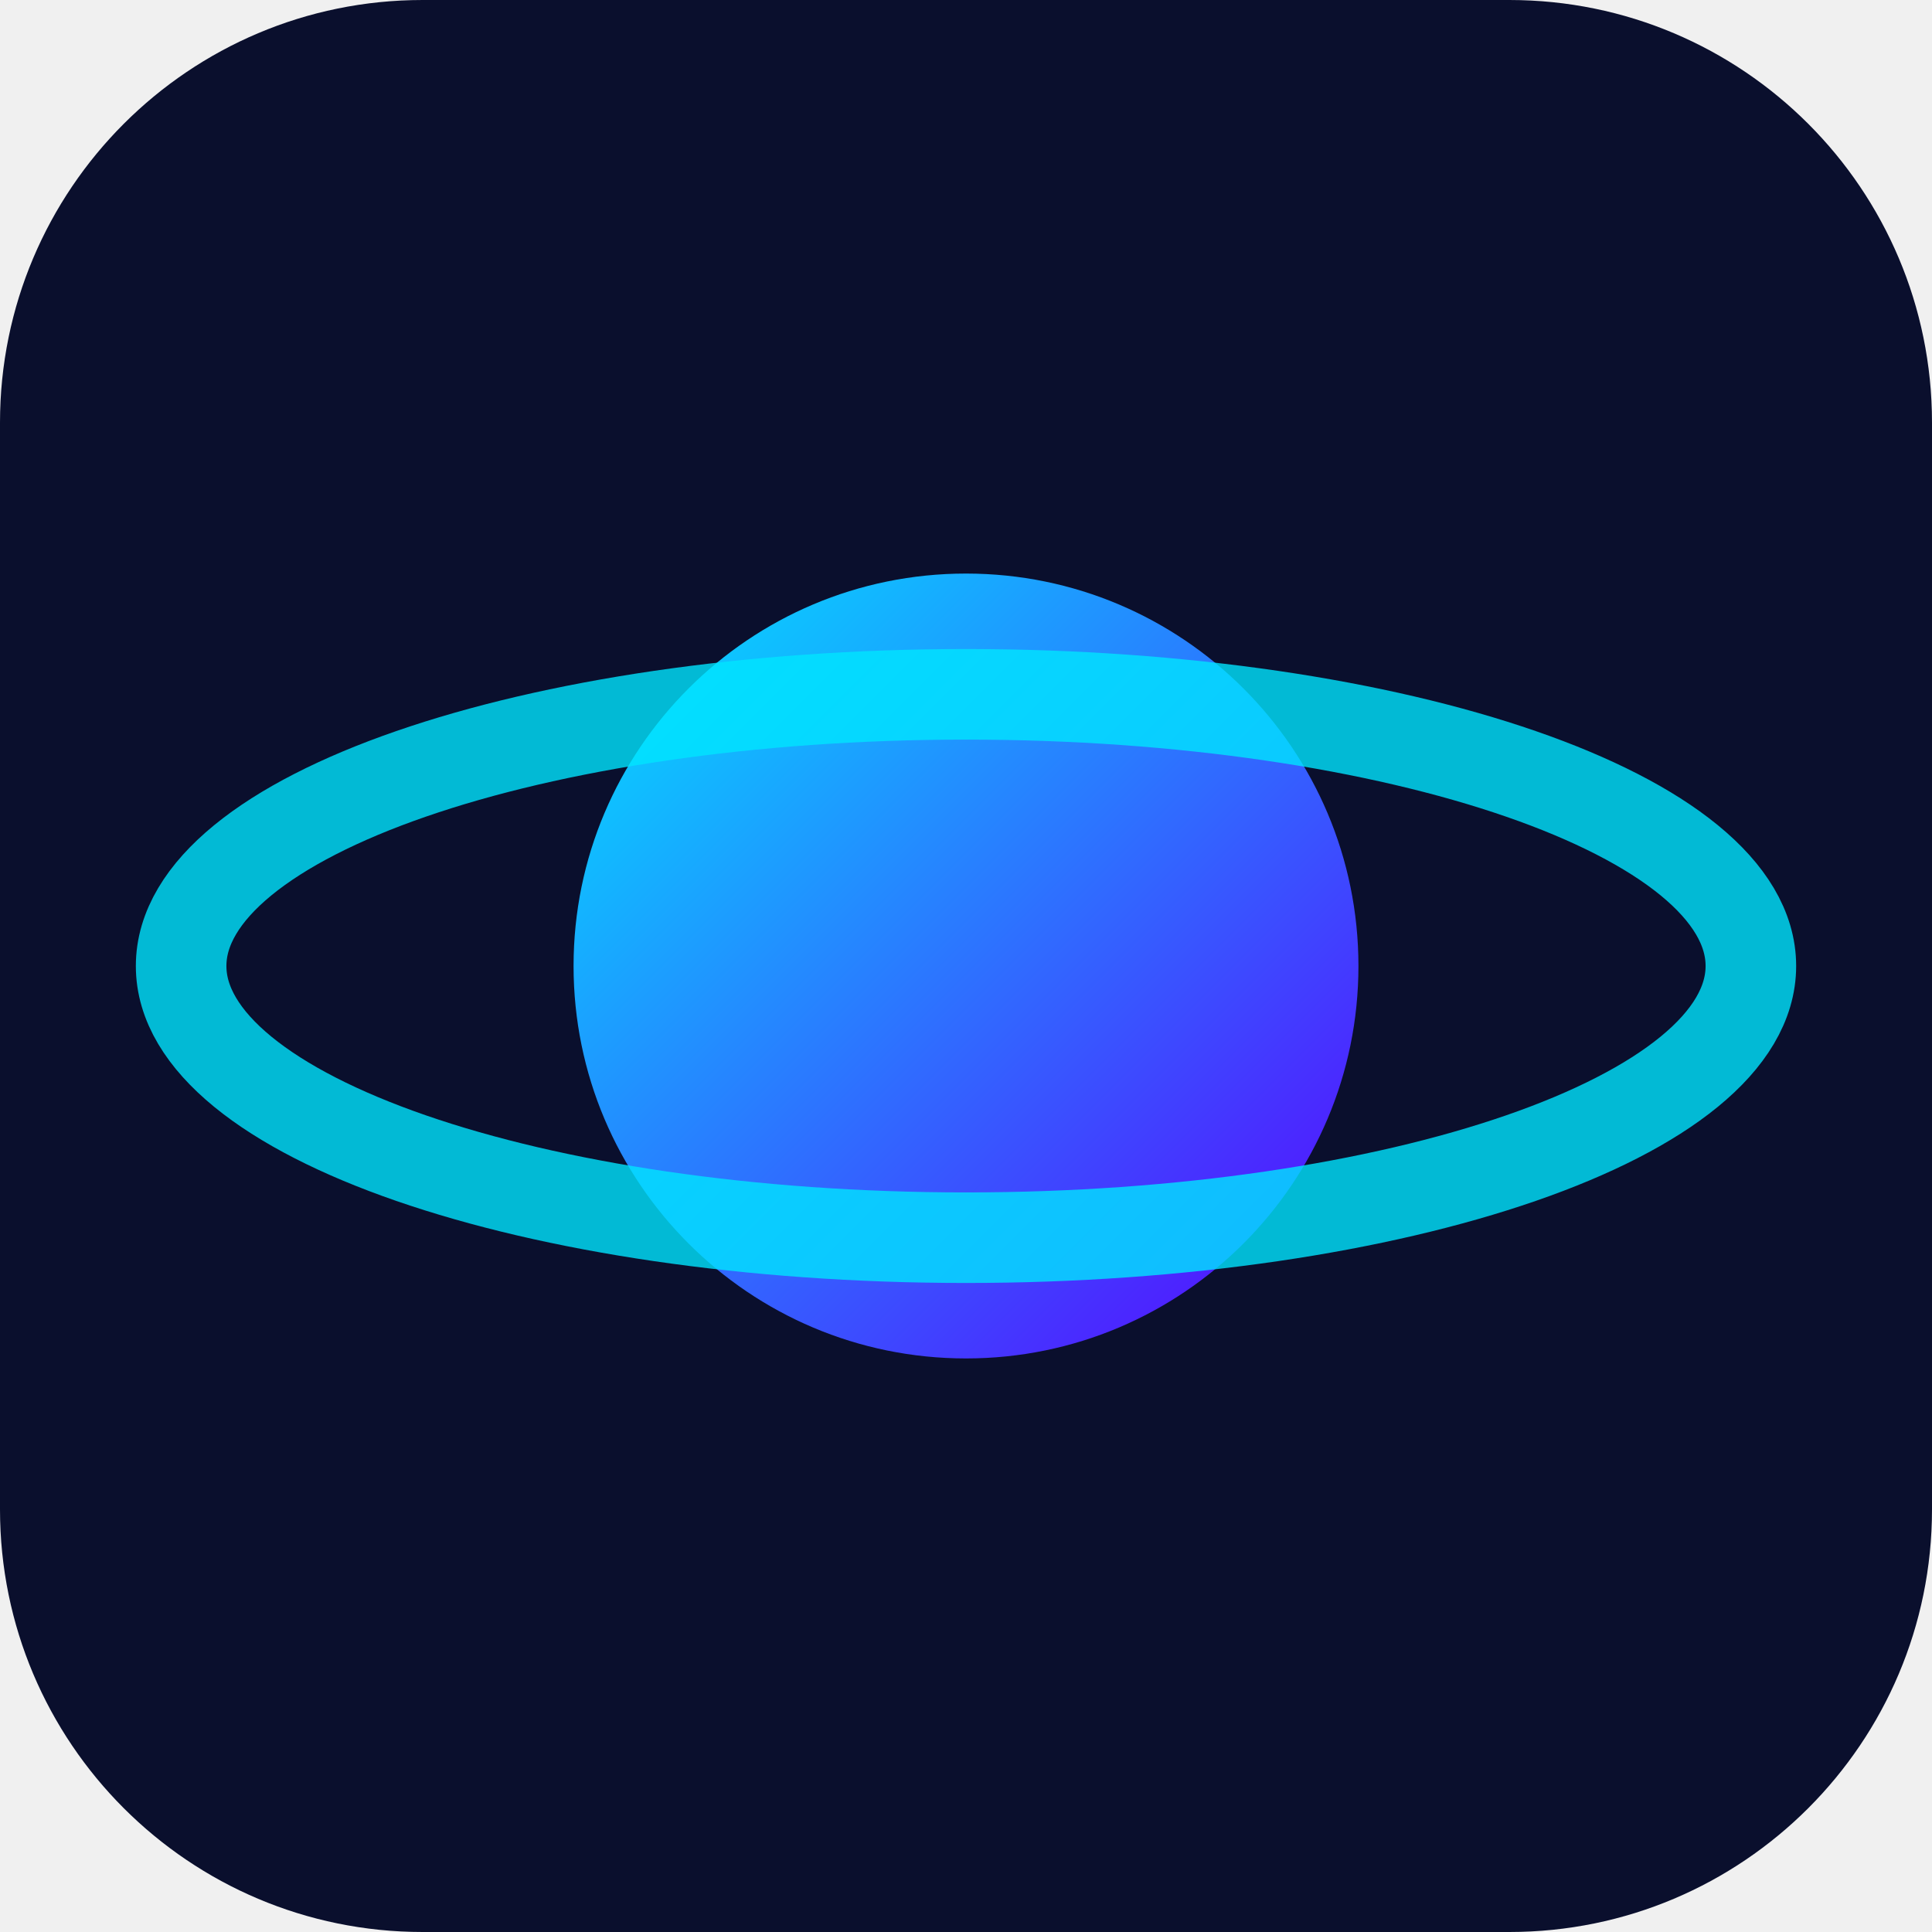
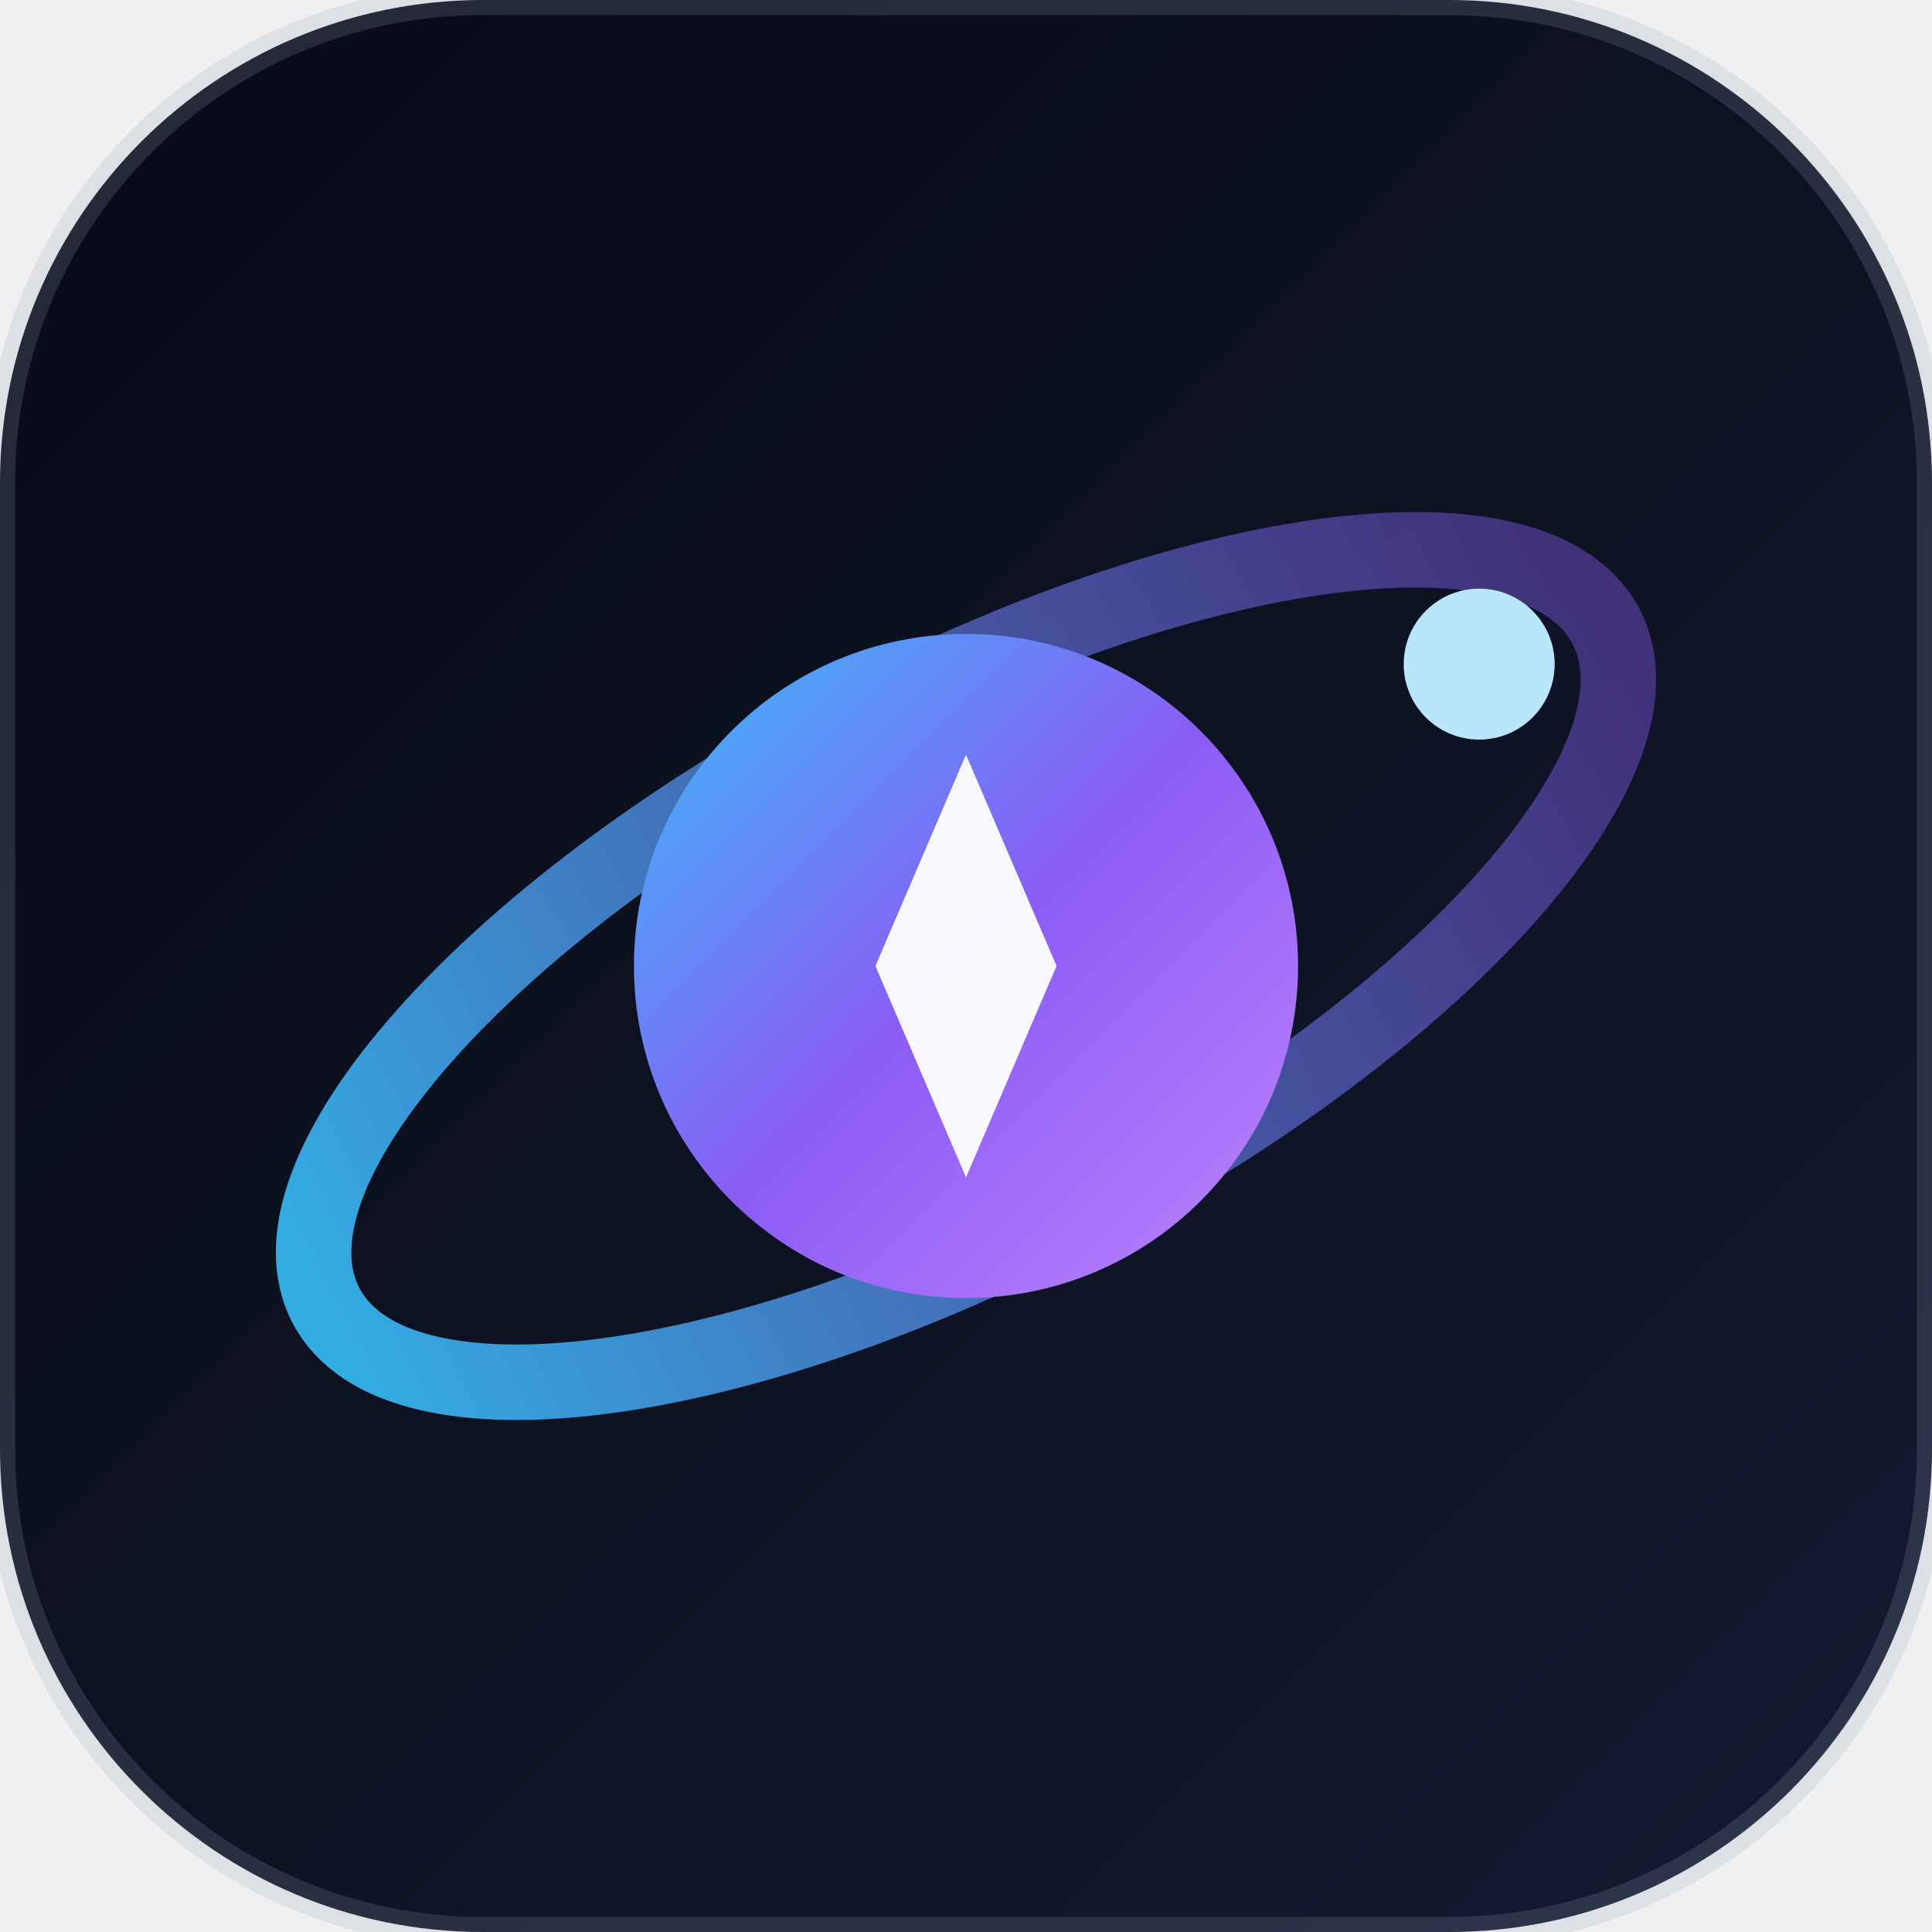
<svg xmlns="http://www.w3.org/2000/svg" viewBox="0 0 64 64">
  <defs>
-     <linearGradient id="g" x1="0" y1="0" x2="1" y2="1">
-       <stop offset="0" stop-color="#00E5FF" />
-       <stop offset="1" stop-color="#5A00FF" />
+     <linearGradient id="bgGrad" x1="0" y1="0" x2="1" y2="1">
+       <stop offset="0%" stop-color="#080B16" />
+       <stop offset="100%" stop-color="#131A30" />
+     </linearGradient>
+     <linearGradient id="coreGrad" x1="0" y1="0" x2="1" y2="1">
+       <stop offset="0%" stop-color="#38BDF8" />
+       <stop offset="50%" stop-color="#8B5CF6" />
+       <stop offset="100%" stop-color="#C084FC" />
+     </linearGradient>
+     <linearGradient id="orbitGrad" x1="0" y1="0" x2="1" y2="0">
+       <stop offset="0%" stop-color="#38BDF8" stop-opacity="0.9" />
+       <stop offset="100%" stop-color="#8B5CF6" stop-opacity="0.4" />
    </linearGradient>
  </defs>
-   <rect width="64" height="64" rx="14" fill="#0A0F2D" />
-   <circle cx="32" cy="32" r="13" fill="url(#g)" />
-   <ellipse cx="32" cy="32" rx="26" ry="9" fill="none" stroke="#00E5FF" stroke-width="3" opacity=".8" />
+   <rect width="64" height="64" rx="16" fill="url(#bgGrad)" />
+   <rect width="64" height="64" rx="16" fill="none" stroke="rgba(148,163,184,0.2)" stroke-width="1" />
+   <ellipse cx="32" cy="32" rx="24" ry="9" transform="rotate(-28 32 32)" fill="none" stroke="url(#orbitGrad)" stroke-width="2.5" />
+   <circle cx="32" cy="32" r="11" fill="url(#coreGrad)" />
+   <polygon points="32,25 35,32 32,39 29,32" fill="#FFFFFF" opacity="0.95" />
+   <circle cx="49" cy="22" r="2.5" fill="#BAE6FD" />
</svg>
